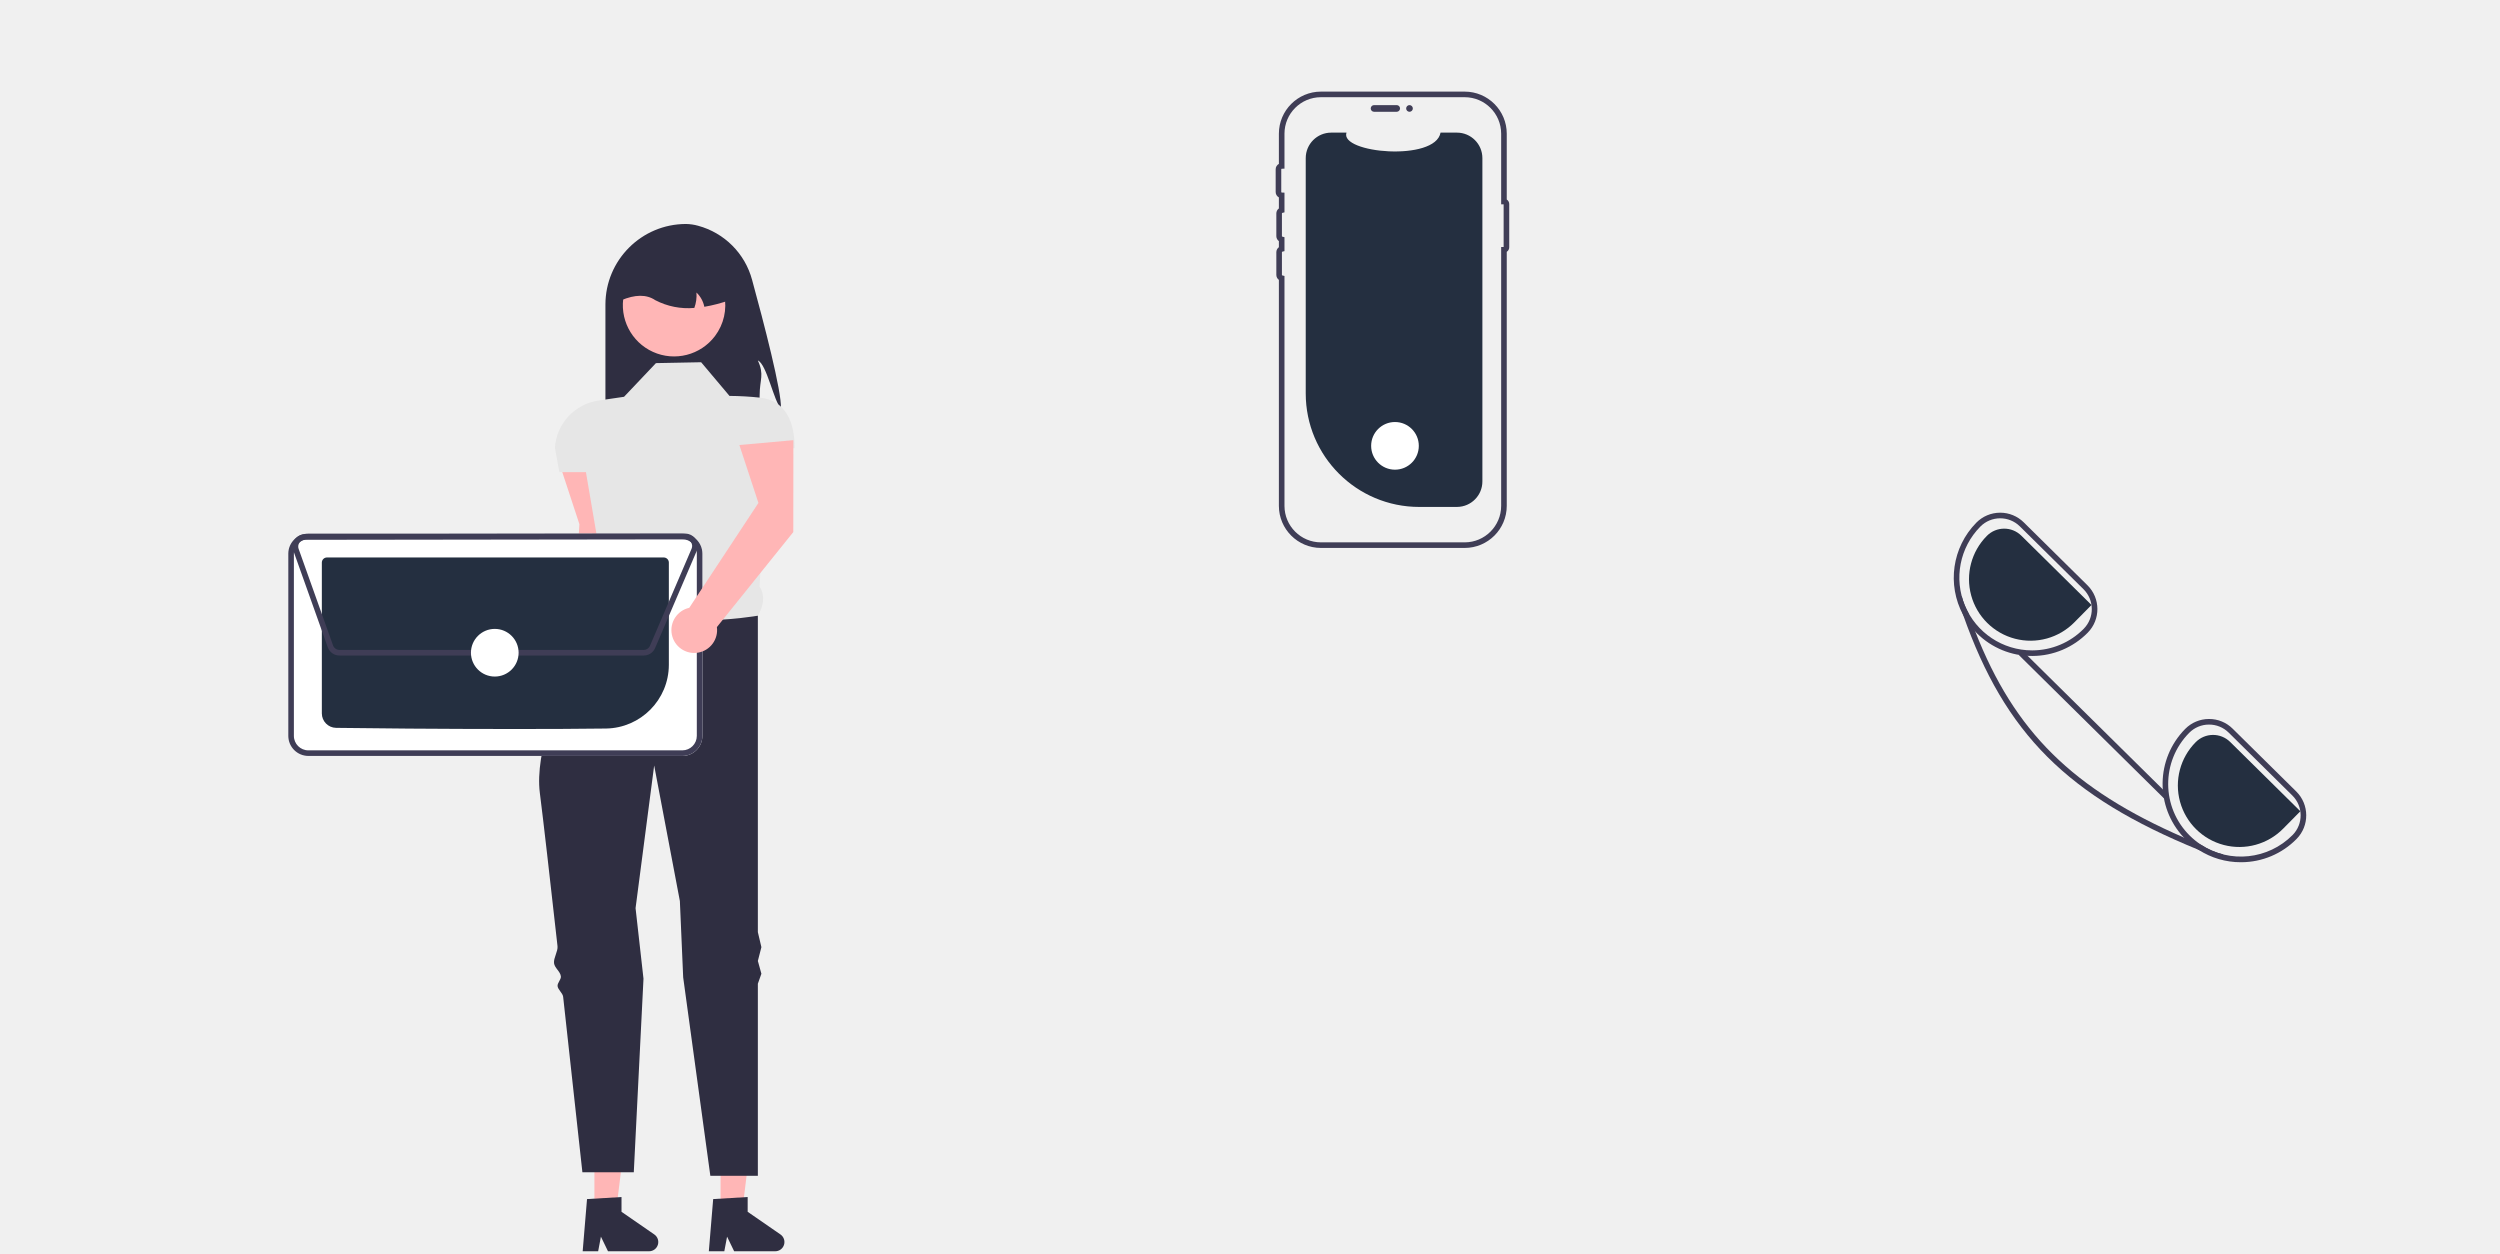
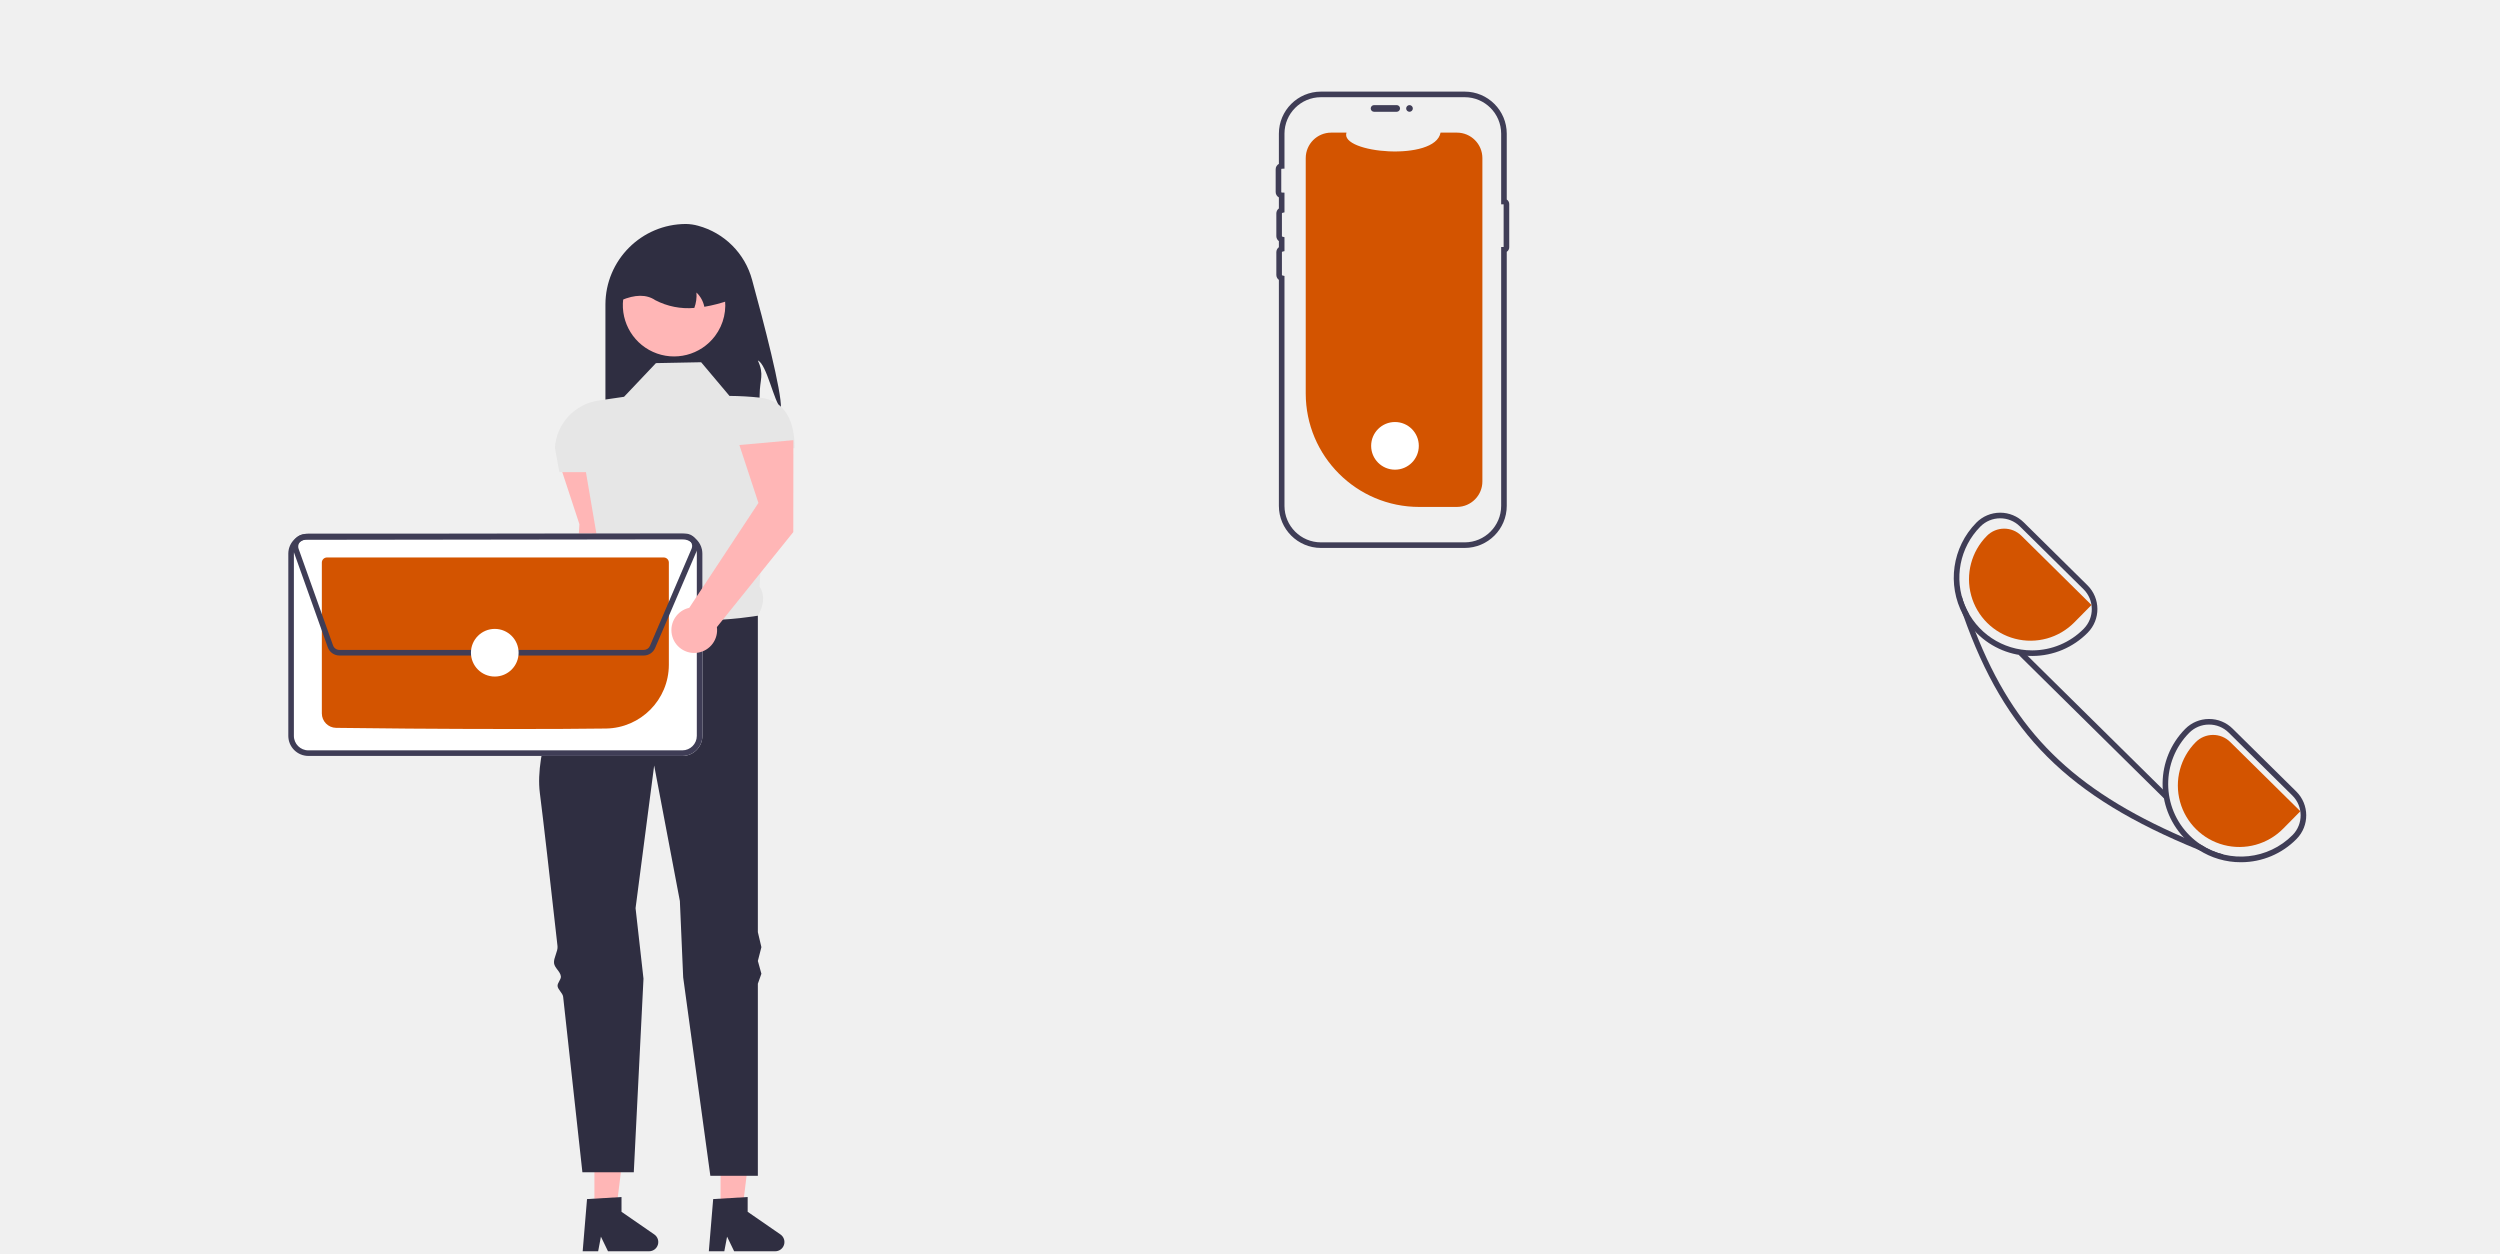
<svg xmlns="http://www.w3.org/2000/svg" data-name="Layer 1" width="894.249" height="448.282" viewBox="0 0 894.249 448.282">
  <path d="M447.37,674.141q-40.475,0-80.829-1.449c-38.44-1.381-78.19-2.808-115.136-23.299-25.845-14.333-48.735-37.329-66.194-66.504a223.77,223.77,0,0,1-25.369-63.604,261.476,261.476,0,0,1,.953-123.779,219.834,219.834,0,0,1,14.741-40.4c26.943-55.793,76.085-93.246,134.826-102.754a6.807,6.807,0,0,1,1.463-.031c.264.014.528.029.796.018l.346-.11a16.882,16.882,0,0,1,2.721-.698c90.594-13.487,186.365,13.802,276.952,78.914,70.042,50.351,162.868,77.464,283.781,82.889l1.717.09c33.66,1.934,66.218,15.811,94.16,40.133,27.579,24.006,48.287,56.034,59.884,92.624,1.426,4.461,2.733,9.104,3.884,13.801a26.039,26.039,0,0,1-6.941,24.69v.009l-.301.31c-.725.721-1.488,1.412-2.267,2.056l-.917.756c-7.727,6.365-13.83,11.394-21.135,15.299a64.983,64.983,0,0,1-15.419,5.821c-29.465,7.184-59.388,13.844-88.936,19.797-57.385,11.57-116.281,21.115-175.054,28.368A2269.141,2269.141,0,0,1,447.37,674.141Zm-136.232-419.845a3.507,3.507,0,0,0-.539.037c-58.192,9.419-106.869,46.504-133.544,101.745a217.624,217.624,0,0,0-14.595,40,259.188,259.188,0,0,0-.941,122.681,221.622,221.622,0,0,0,25.123,62.996c17.288,28.889,39.944,51.654,65.518,65.836,36.614,20.308,76.176,21.729,114.436,23.102a2266.314,2266.314,0,0,0,358.315-15.595c58.735-7.249,117.593-16.787,174.94-28.351,29.528-5.948,59.43-12.604,88.875-19.783a63.358,63.358,0,0,0,15.047-5.679c7.157-3.826,13.202-8.807,20.855-15.111l.917-.755c.67-.554,1.329-1.146,1.958-1.761l.181-.189c6.289-6.339,8.735-14.702,6.71-22.944v-.001c-1.139-4.646-2.432-9.24-3.844-13.655-23.69-74.746-84.974-127.569-152.496-131.447l-1.707-.09c-55.232-2.479-103.564-9.344-147.752-20.99-52.75-13.902-98.801-34.83-136.876-62.201-90.242-64.862-185.613-92.049-275.811-78.626a15.473,15.473,0,0,0-2.479.643l-.623.174a9.374,9.374,0,0,1-1.062-.013C311.537,254.307,311.335,254.296,311.138,254.296Z" transform="translate(-152.8755 -225.8589)" fill="#f0f0f0" />
  <path d="M432.202,371.915c-2.498-2.397-5.053-15.762-8.242-17.118,2.384,5.269.653,6.663.64,12.446a39.123,39.123,0,0,1-1.141,9.745H369.435V334.825a28.847,28.847,0,0,1,28.848-28.848,17.214,17.214,0,0,1,4.276.626A27.428,27.428,0,0,1,421.909,326.007C426.028,341.061,432.578,366.119,432.202,371.915Z" transform="translate(-152.8755 -225.8589)" fill="#2f2e41" />
  <path d="M372.605,423.782l.027-32.863L353.314,392.645l6.818,20.726-3.191,52.096a8.173,8.173,0,1,0,9.89,6.889Z" transform="translate(-152.8755 -225.8589)" fill="#ffb6b6" />
  <polygon points="257.746 432.76 265.55 432.759 269.263 402.657 257.744 402.657 257.746 432.76" fill="#ffb6b6" />
  <path d="M407.978,654.769l12.337-.736v5.286l11.729,8.101a3.302,3.302,0,0,1-1.876,6.019H415.481L412.949,668.209l-.988,5.228h-5.538Z" transform="translate(-152.8755 -225.8589)" fill="#2f2e41" />
  <polygon points="212.62 432.76 220.425 432.759 224.137 402.657 212.619 402.657 212.62 432.76" fill="#ffb6b6" />
  <path d="M362.853,654.769l12.337-.736v5.286l11.729,8.101a3.302,3.302,0,0,1-1.876,6.019H370.355l-2.532-5.228-.988,5.228H361.297Z" transform="translate(-152.8755 -225.8589)" fill="#2f2e41" />
  <path d="M403.672,355.43l-16.167.317-11.412,12.046-9.149,1.342a18.266,18.266,0,0,0-15.577,16.897v0l1.585,8.706h9.51l5.502,32.303c-2.139,5.451-2.285,9.754,2.107,11.444l13.631,25.678L423.96,446.094c2.042-3.51,2.696-7.036.609-10.464l2.878-49.45h9.677v0c0-9.249-3.128-17.046-12.32-18.075a108.654,108.654,0,0,0-10.989-.629Z" transform="translate(-152.8755 -225.8589)" fill="#e6e6e6" />
  <path d="M423.96,446.094s-39.309,6.974-53.891-7.608c0,0-1.48,2.513-3.711,6.682-.642,1.199-1.881,2.011-2.629,3.463-.68,1.32-2.429,2.942-3.17,4.439-.596,1.204.36,2.777-.26,4.078-7.468,15.664-16.193,37.759-14.322,52.348,1.206,9.409,3.698,31.302,6.322,54.816.205,1.837-1.455,4.197-1.249,6.049.194,1.746,2.255,2.984,2.45,4.734.129,1.162-1.31,2.348-1.181,3.508.141,1.273,1.85,2.522,1.991,3.79,3.594,32.468,6.886,62.781,6.886,62.781h18.386l3.469-69.232-2.835-25.236,6.657-51.038,9.193,48.502,1.183,27.297,9.715,70.975H423.96v-68.708l1.268-3.569-1.268-4.578,1.268-4.932-1.268-5.372Z" transform="translate(-152.8755 -225.8589)" fill="#2f2e41" />
  <path d="M408.634,346.055a18.326,18.326,0,1,1,3.175-15.314c.053.22.097.438.14.665A18.301,18.301,0,0,1,408.634,346.055Z" transform="translate(-152.8755 -225.8589)" fill="#ffb6b6" />
  <path d="M404.813,335.598a9.633,9.633,0,0,0-2.815-5.104,13.142,13.142,0,0,1-.761,5.51,25.395,25.395,0,0,1-13.955-2.764c-3.233-2.194-7.348-2.004-12.141,0a17.75,17.75,0,0,1,17.752-17.752h3.17a17.756,17.756,0,0,1,17.752,17.752A52.852,52.852,0,0,1,404.813,335.598Z" transform="translate(-152.8755 -225.8589)" fill="#2f2e41" />
  <circle cx="113.249" cy="285" r="51" fill="#f0f0f0" />
  <circle cx="438.249" cy="51" r="51" fill="#f0f0f0" />
  <circle cx="843.249" cy="293" r="51" fill="#f0f0f0" />
-   <path d="M683.125,282.421V398.067A9.119,9.119,0,0,1,674.101,407.186a.802.802,0,0,1-.1.004H660.541a40.606,40.606,0,0,1-40.606-40.606v-84.163a9.123,9.123,0,0,1,9.123-9.123l5.454,0c-2.527,7.371,31.765,10.474,33.648,0l5.841,0A9.123,9.123,0,0,1,683.125,282.421Z" transform="translate(-152.8755 -225.8589)" fill="#242f40" />
+   <path d="M683.125,282.421V398.067A9.119,9.119,0,0,1,674.101,407.186a.802.802,0,0,1-.1.004H660.541a40.606,40.606,0,0,1-40.606-40.606v-84.163a9.123,9.123,0,0,1,9.123-9.123l5.454,0c-2.527,7.371,31.765,10.474,33.648,0l5.841,0A9.123,9.123,0,0,1,683.125,282.421Z" transform="translate(-152.8755 -225.8589)" fill="#d35400" />
  <path d="M643.182,264.65a1.197,1.197,0,0,1,1.196-1.196h8.13a1.196,1.196,0,0,1,0,2.391h-8.13A1.197,1.197,0,0,1,643.182,264.65Z" transform="translate(-152.8755 -225.8589)" fill="#3f3d56" />
  <path d="M676.794,421.859h-51.416a15.063,15.063,0,0,1-15.046-15.046V325.972a2.187,2.187,0,0,1-.911-1.779v-8.13a2.186,2.186,0,0,1,.911-1.778v-2.182a2.186,2.186,0,0,1-.911-1.778v-8.131a2.186,2.186,0,0,1,.911-1.778v-3.944a2.184,2.184,0,0,1-1.15-1.93v-8.13a2.184,2.184,0,0,1,1.15-1.93V273.674A15.063,15.063,0,0,1,625.378,258.628h51.416a15.063,15.063,0,0,1,15.046,15.046V297.23a1.886,1.886,0,0,1,.886,1.598v15.503a1.887,1.887,0,0,1-.886,1.599V406.813A15.063,15.063,0,0,1,676.794,421.859ZM625.378,260.628a13.061,13.061,0,0,0-13.046,13.046v12.508l-.962.037a.195.195,0,0,0-.188.192V294.541a.196.196,0,0,0,.188.192l.962.037v7.049l-.761.188a.197.197,0,0,0-.15.187v8.131a.197.197,0,0,0,.15.187l.761.188v4.991l-.761.188a.197.197,0,0,0-.15.187v8.13a.197.197,0,0,0,.15.187l.761.188V406.813a13.061,13.061,0,0,0,13.046,13.046h51.416a13.061,13.061,0,0,0,13.046-13.046V314.217h.886V298.942h-.886V273.674a13.061,13.061,0,0,0-13.046-13.046Z" transform="translate(-152.8755 -225.8589)" fill="#3f3d56" />
  <circle cx="504.176" cy="38.791" r="1.196" fill="#3f3d56" />
  <path d="M396.956,496.262H263.168a7.188,7.188,0,0,1-7.17-7.169v-65.189a7.188,7.188,0,0,1,7.169-7.17H396.955a7.188,7.188,0,0,1,7.17,7.169v65.189A7.188,7.188,0,0,1,396.956,496.262Z" transform="translate(-152.8755 -225.8589)" fill="#fff" />
  <path d="M396.956,496.262H263.168a7.188,7.188,0,0,1-7.17-7.169v-65.189a7.188,7.188,0,0,1,7.169-7.17H396.955a7.188,7.188,0,0,1,7.17,7.169v65.189A7.188,7.188,0,0,1,396.956,496.262ZM263.168,418.734a5.185,5.185,0,0,0-5.17,5.171v65.187a5.185,5.185,0,0,0,5.171,5.17H396.954a5.185,5.185,0,0,0,5.171-5.171v-65.187a5.185,5.185,0,0,0-5.171-5.17Z" transform="translate(-152.8755 -225.8589)" fill="#3f3d56" />
-   <path d="M337.232,486.628c-26.386,0-53.899-.252-64.164-.416a5.176,5.176,0,0,1-5.07-5.155V427.095a1.83,1.83,0,0,1,1.823-1.828H390.297a1.829,1.829,0,0,1,1.827,1.823v36.612a22.842,22.842,0,0,1-22.457,22.752C360.1,486.579,348.771,486.628,337.232,486.628Z" transform="translate(-152.8755 -225.8589)" fill="#242f40" />
+   <path d="M337.232,486.628c-26.386,0-53.899-.252-64.164-.416a5.176,5.176,0,0,1-5.07-5.155V427.095a1.83,1.83,0,0,1,1.823-1.828H390.297a1.829,1.829,0,0,1,1.827,1.823v36.612a22.842,22.842,0,0,1-22.457,22.752C360.1,486.579,348.771,486.628,337.232,486.628Z" transform="translate(-152.8755 -225.8589)" fill="#d35400" />
  <path d="M383.146,460.339H274.287a4.438,4.438,0,0,1-4.164-2.936l-12.321-34.566a4.423,4.423,0,0,1,4.158-5.907l136.072-.189a4.423,4.423,0,0,1,4.359,5.198l.105.044-.391.912-.004.009-14.895,34.755A4.41,4.41,0,0,1,383.146,460.339Zm14.892-41.598-136.075.189a2.423,2.423,0,0,0-2.278,3.235l12.321,34.565a2.433,2.433,0,0,0,2.282,1.608H383.146a2.413,2.413,0,0,0,2.222-1.467l14.896-34.756.732.314-.732-.314a2.421,2.421,0,0,0-2.226-3.375Z" transform="translate(-152.8755 -225.8589)" fill="#3f3d56" />
  <circle cx="176.983" cy="233.48" r="8.524" fill="#fff" />
  <circle cx="498.983" cy="159.48" r="8.524" fill="#fff" />
  <path d="M974.255,508.979l-22.77-22.48a11.884,11.884,0,0,0-8.43-3.46h-.08a11.914,11.914,0,0,0-8.46,3.56,27.991,27.991,0,0,0-.49,38.84c.24.26.49.51.74.76a27.248,27.248,0,0,0,4.56,3.65,27.676,27.676,0,0,0,15.11,4.43h.17a27.826,27.826,0,0,0,19.75-8.32,12.023,12.023,0,0,0-.1-16.98Zm-1.32,15.57a26.092,26.092,0,0,1-32.76,3.48,26.786,26.786,0,0,1-4.01-3.25,26.002,26.002,0,0,1-.23-36.77,9.913,9.913,0,0,1,7.06-2.97h.06a9.911,9.911,0,0,1,7.02,2.88l22.77,22.49a10.007,10.007,0,0,1,.09,14.14Z" transform="translate(-152.8755 -225.8589)" fill="#3f3d56" />
  <path d="M899.545,435.199l-22.77-22.49a11.926,11.926,0,0,0-8.43-3.46h-.07a11.947,11.947,0,0,0-8.47,3.57,28.077,28.077,0,0,0-4.72,33l.01.01a27.562,27.562,0,0,0,4.33,5.93c.19.22.41.44.63.66a27.835,27.835,0,0,0,19.67,8.08h.18a27.854,27.854,0,0,0,19.75-8.33,11.999,11.999,0,0,0-.11-16.97Zm-1.32,15.57a25.855,25.855,0,0,1-18.33,7.73h-.17a26,26,0,0,1-18.49-44.27,10.008,10.008,0,0,1,14.14-.09l22.77,22.48A10.019,10.019,0,0,1,898.225,450.769Z" transform="translate(-152.8755 -225.8589)" fill="#3f3d56" />
-   <path d="M975.71,516.046l-25.103-24.794a8.727,8.727,0,0,0-12.327.076,22,22,0,1,0,31.305,30.919Z" transform="translate(-152.8755 -225.8589)" fill="#242f40" />
-   <path d="M901.004,442.262l-25.103-24.794a8.727,8.727,0,0,0-12.327.076,22,22,0,1,0,31.305,30.919Z" transform="translate(-152.8755 -225.8589)" fill="#242f40" />
+   <path d="M975.71,516.046l-25.103-24.794a8.727,8.727,0,0,0-12.327.076,22,22,0,1,0,31.305,30.919Z" transform="translate(-152.8755 -225.8589)" fill="#d35400" />
+   <path d="M901.004,442.262l-25.103-24.794a8.727,8.727,0,0,0-12.327.076,22,22,0,1,0,31.305,30.919Z" transform="translate(-152.8755 -225.8589)" fill="#d35400" />
  <path d="M948.125,531.489l-.6,1.58q-4.23-1.605-8.2-3.22c-46.88-19.13-69.26-41.52-84.23-84.02l-.01-.01q-1.065-3-2.07-6.14l1.58-.51a25.542,25.542,0,0,0,2.3,5.78q1.23,3.495,2.53,6.81c14.07,35.87,34.82,56.37,74.6,73.68q3,1.305,6.15,2.59A26.087,26.087,0,0,0,948.125,531.489Z" transform="translate(-152.8755 -225.8589)" fill="#3f3d56" />
  <rect x="900.623" y="448.539" width="2.001" height="73" transform="translate(-229.9252 559.8239) rotate(-45.35527)" fill="#3f3d56" />
  <path d="M436.64,416.173l.027-32.863-19.318,1.726,6.818,20.726-24.747,37.514a8.173,8.173,0,1,0,9.89,6.889Z" transform="translate(-152.8755 -225.8589)" fill="#ffb6b6" />
</svg>
